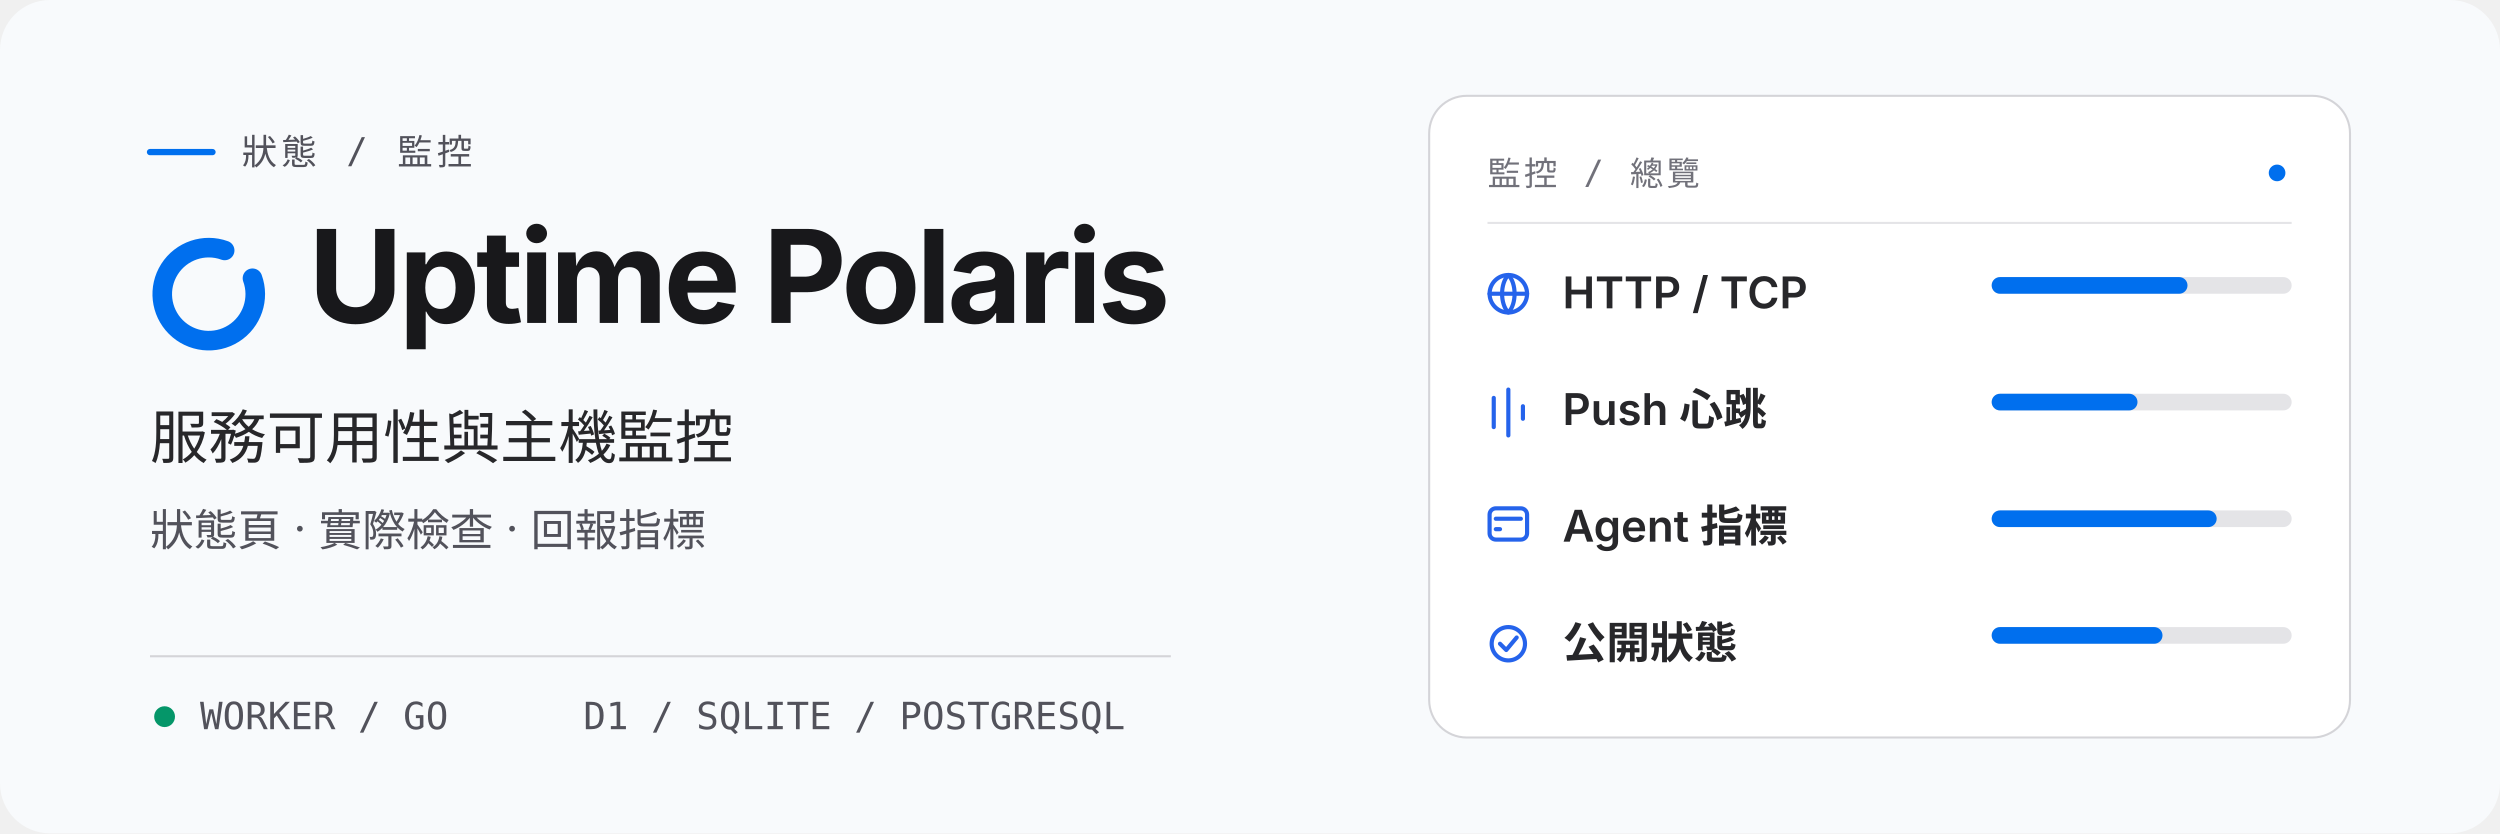
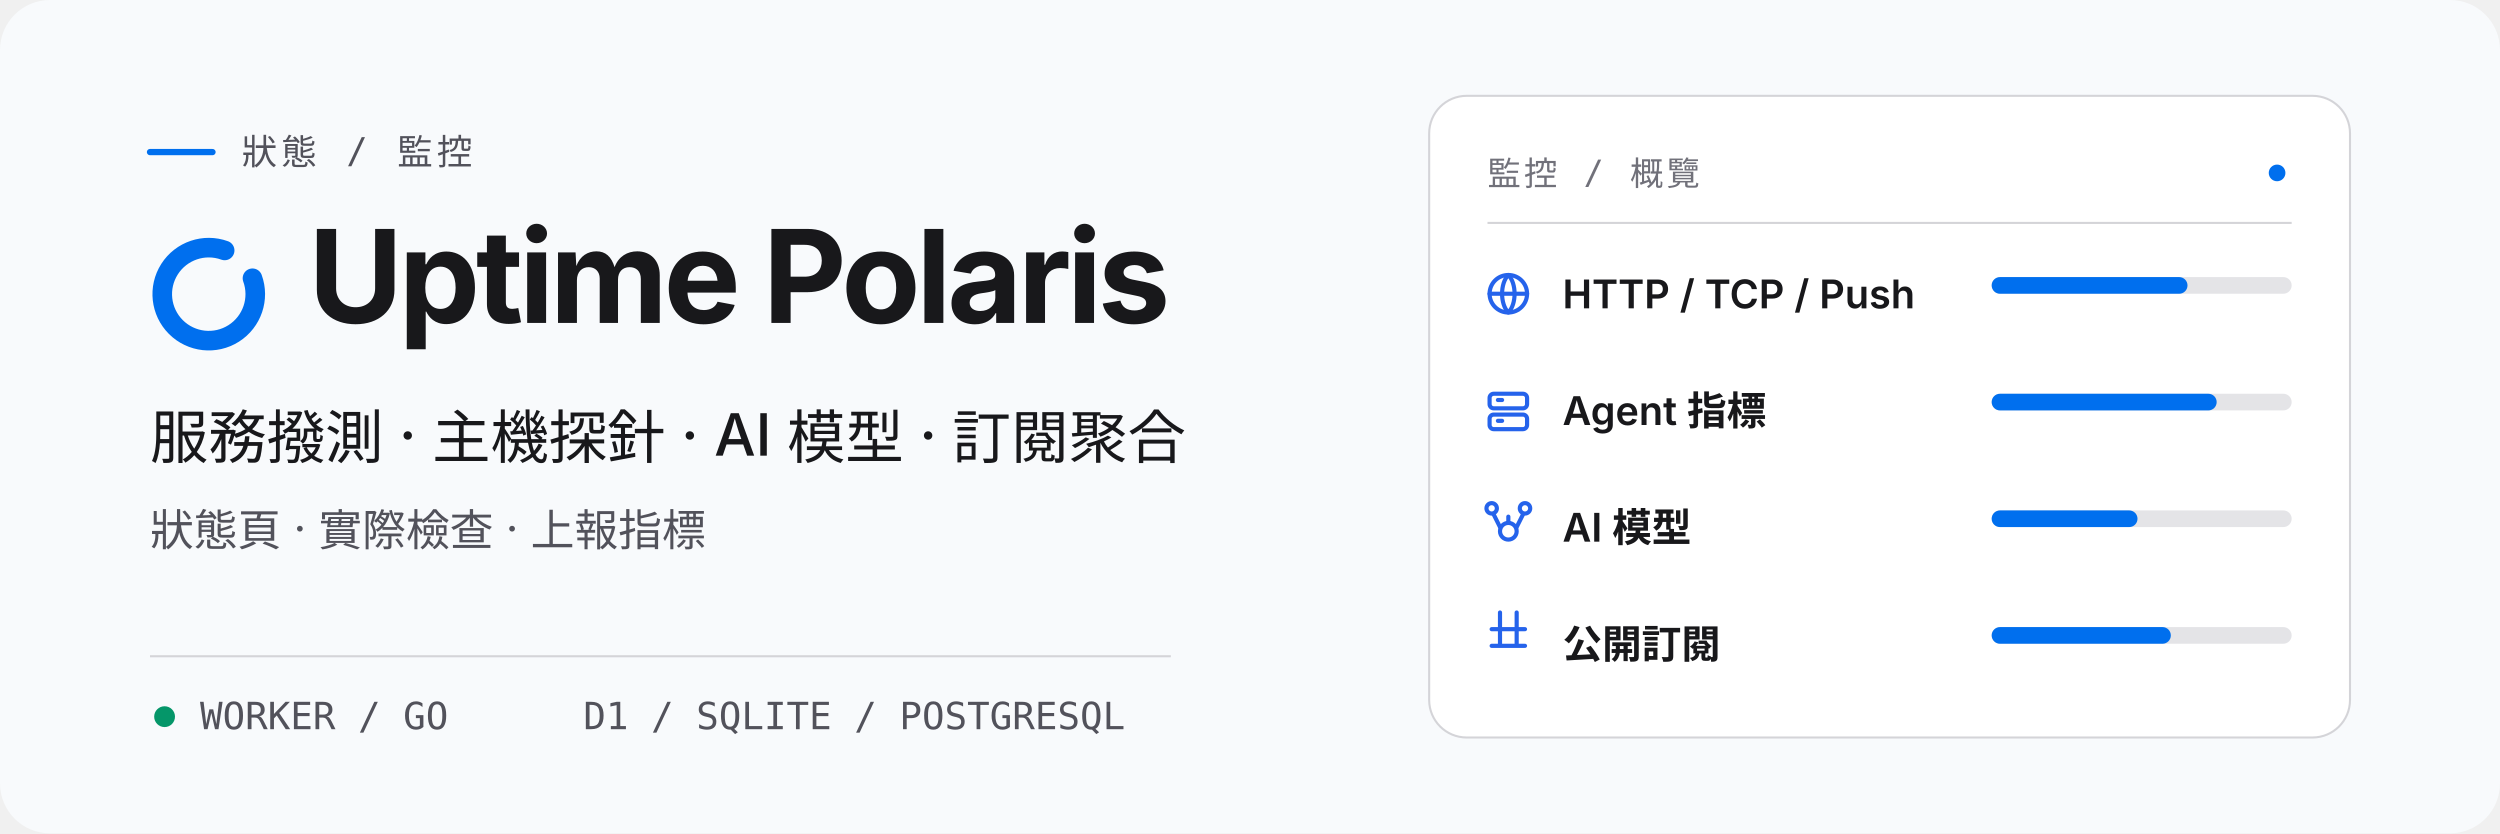
<svg xmlns="http://www.w3.org/2000/svg" width="1200" height="400" viewBox="0 0 1200 400" role="img" aria-labelledby="title desc">
  <rect width="1200" height="400" rx="24" fill="#f8fafc" />
  <path d="M72 73h30" stroke="#006fee" stroke-width="3" stroke-linecap="round" />
  <text x="116" y="79" fill="#52525b" font-family="ui-monospace, SFMono-Regular, Menlo, Consolas, monospace" font-size="17" letter-spacing="2">狀態 / 監控</text>
  <g transform="translate(72 113) scale(2.35) translate(-4 -4)">
    <path d="M24.93 12.75A9.5 9.5 0 1 1 19.25 7.07" fill="none" stroke="#006fee" stroke-width="4" stroke-linecap="round" />
  </g>
  <text x="148" y="155" fill="#18181b" font-family="-apple-system, BlinkMacSystemFont, Segoe UI, sans-serif" font-size="62" font-weight="700" letter-spacing="-2">Uptime Polaris</text>
-   <text x="72" y="220" fill="#27272a" font-family="-apple-system, BlinkMacSystemFont, Segoe UI, sans-serif" font-size="28" font-weight="500">服務可用性與主機監控</text>
-   <text x="72" y="262" fill="#52525b" font-family="-apple-system, BlinkMacSystemFont, Segoe UI, sans-serif" font-size="21">狀態頁 · 實際檢查 · 回報指標</text>
+   <text x="72" y="220" fill="#18181b" font-family="-apple-system, BlinkMacSystemFont, Segoe UI, sans-serif" font-size="28" font-weight="500">服務撥測 · 主機探針 · AI 模型 · 訂閱聚合</text>
+   <text x="72" y="262" fill="#52525b" font-family="-apple-system, BlinkMacSystemFont, Segoe UI, sans-serif" font-size="21">狀態頁 · 實際檢查 · 上報指標</text>
  <path d="M72 315h490" stroke="#d4d4d8" stroke-width="1" />
  <circle cx="79" cy="344" r="5" fill="#059669" />
  <text x="96" y="350" fill="#52525b" font-family="ui-monospace, SFMono-Regular, Menlo, Consolas, monospace" font-size="18">WORKER / GO</text>
  <text x="280" y="350" fill="#52525b" font-family="ui-monospace, SFMono-Regular, Menlo, Consolas, monospace" font-size="18">D1 / SQLITE / POSTGRESQL</text>
  <g transform="translate(686 46)">
    <rect width="442" height="308" rx="18" fill="#ffffff" stroke="#d4d4d8" />
-     <text x="28" y="43" fill="#71717a" font-family="ui-monospace, SFMono-Regular, Menlo, Consolas, monospace" font-size="16" letter-spacing="1.5">監控 / 總覽</text>
+     <text x="28" y="43" fill="#71717a" font-family="ui-monospace, SFMono-Regular, Menlo, Consolas, monospace" font-size="16" letter-spacing="1.5">監控 / 概覽</text>
    <circle cx="407" cy="37" r="4" fill="#006fee" />
-     <path d="M28 61h386" stroke="#e4e4e7" />
-     <g font-family="-apple-system, BlinkMacSystemFont, Segoe UI, sans-serif" font-size="21" font-weight="600" fill="#27272a">
-       <text x="64" y="102">HTTP / TCP</text>
-       <text x="64" y="158">Push 心跳</text>
-       <text x="64" y="214">Agent 指標</text>
-       <text x="64" y="270">公開狀態</text>
+     <path d="M28 61h386" stroke="#d4d4d8" />
+     <g font-family="-apple-system, BlinkMacSystemFont, Segoe UI, sans-serif" font-size="19" font-weight="600" fill="#18181b">
+       <text x="64" y="102">HTTP / TCP / Push</text>
+       <text x="64" y="158">Agent 指標</text>
+       <text x="64" y="214">AI 模型</text>
+       <text x="64" y="270">公開訂閱</text>
    </g>
    <g fill="none" stroke="#2563eb" stroke-width="2" stroke-linecap="round" stroke-linejoin="round">
      <circle cx="38" cy="95" r="9" />
      <path d="M29 95h18M38 86c-4 4-4 14 0 18M38 86c4 4 4 14 0 18" />
-       <path d="M31 145v14m7-18v22m7-14v6" />
-       <rect x="29" y="198" width="18" height="15" rx="3" />
-       <path d="M32 203h12M32 208h2" />
-       <circle cx="38" cy="263" r="8" />
-       <path d="m34 263 3 3 5-6" />
+       <rect x="29" y="143" width="18" height="7" rx="2" />
+       <rect x="29" y="153" width="18" height="7" rx="2" />
+       <path d="M33 146h2M33 156h2" />
+       <circle cx="38" cy="209" r="4" />
+       <circle cx="30" cy="198" r="2.5" />
+       <circle cx="46" cy="198" r="2.5" />
+       <path d="M38 205v-3M34 207l-3-6M42 207l3-6" />
+       <path d="M30 256h16M30 264h16M34 248v16M42 248v16" />
    </g>
    <g fill="#e4e4e7">
      <rect x="270" y="87" width="144" height="8" rx="4" />
      <rect x="270" y="143" width="144" height="8" rx="4" />
      <rect x="270" y="199" width="144" height="8" rx="4" />
      <rect x="270" y="255" width="144" height="8" rx="4" />
    </g>
    <g fill="#006fee">
      <rect x="270" y="87" width="94" height="8" rx="4" />
-       <rect x="270" y="143" width="70" height="8" rx="4" />
-       <rect x="270" y="199" width="108" height="8" rx="4" />
-       <rect x="270" y="255" width="82" height="8" rx="4" />
+       <rect x="270" y="143" width="108" height="8" rx="4" />
+       <rect x="270" y="199" width="70" height="8" rx="4" />
+       <rect x="270" y="255" width="86" height="8" rx="4" />
    </g>
  </g>
</svg>
